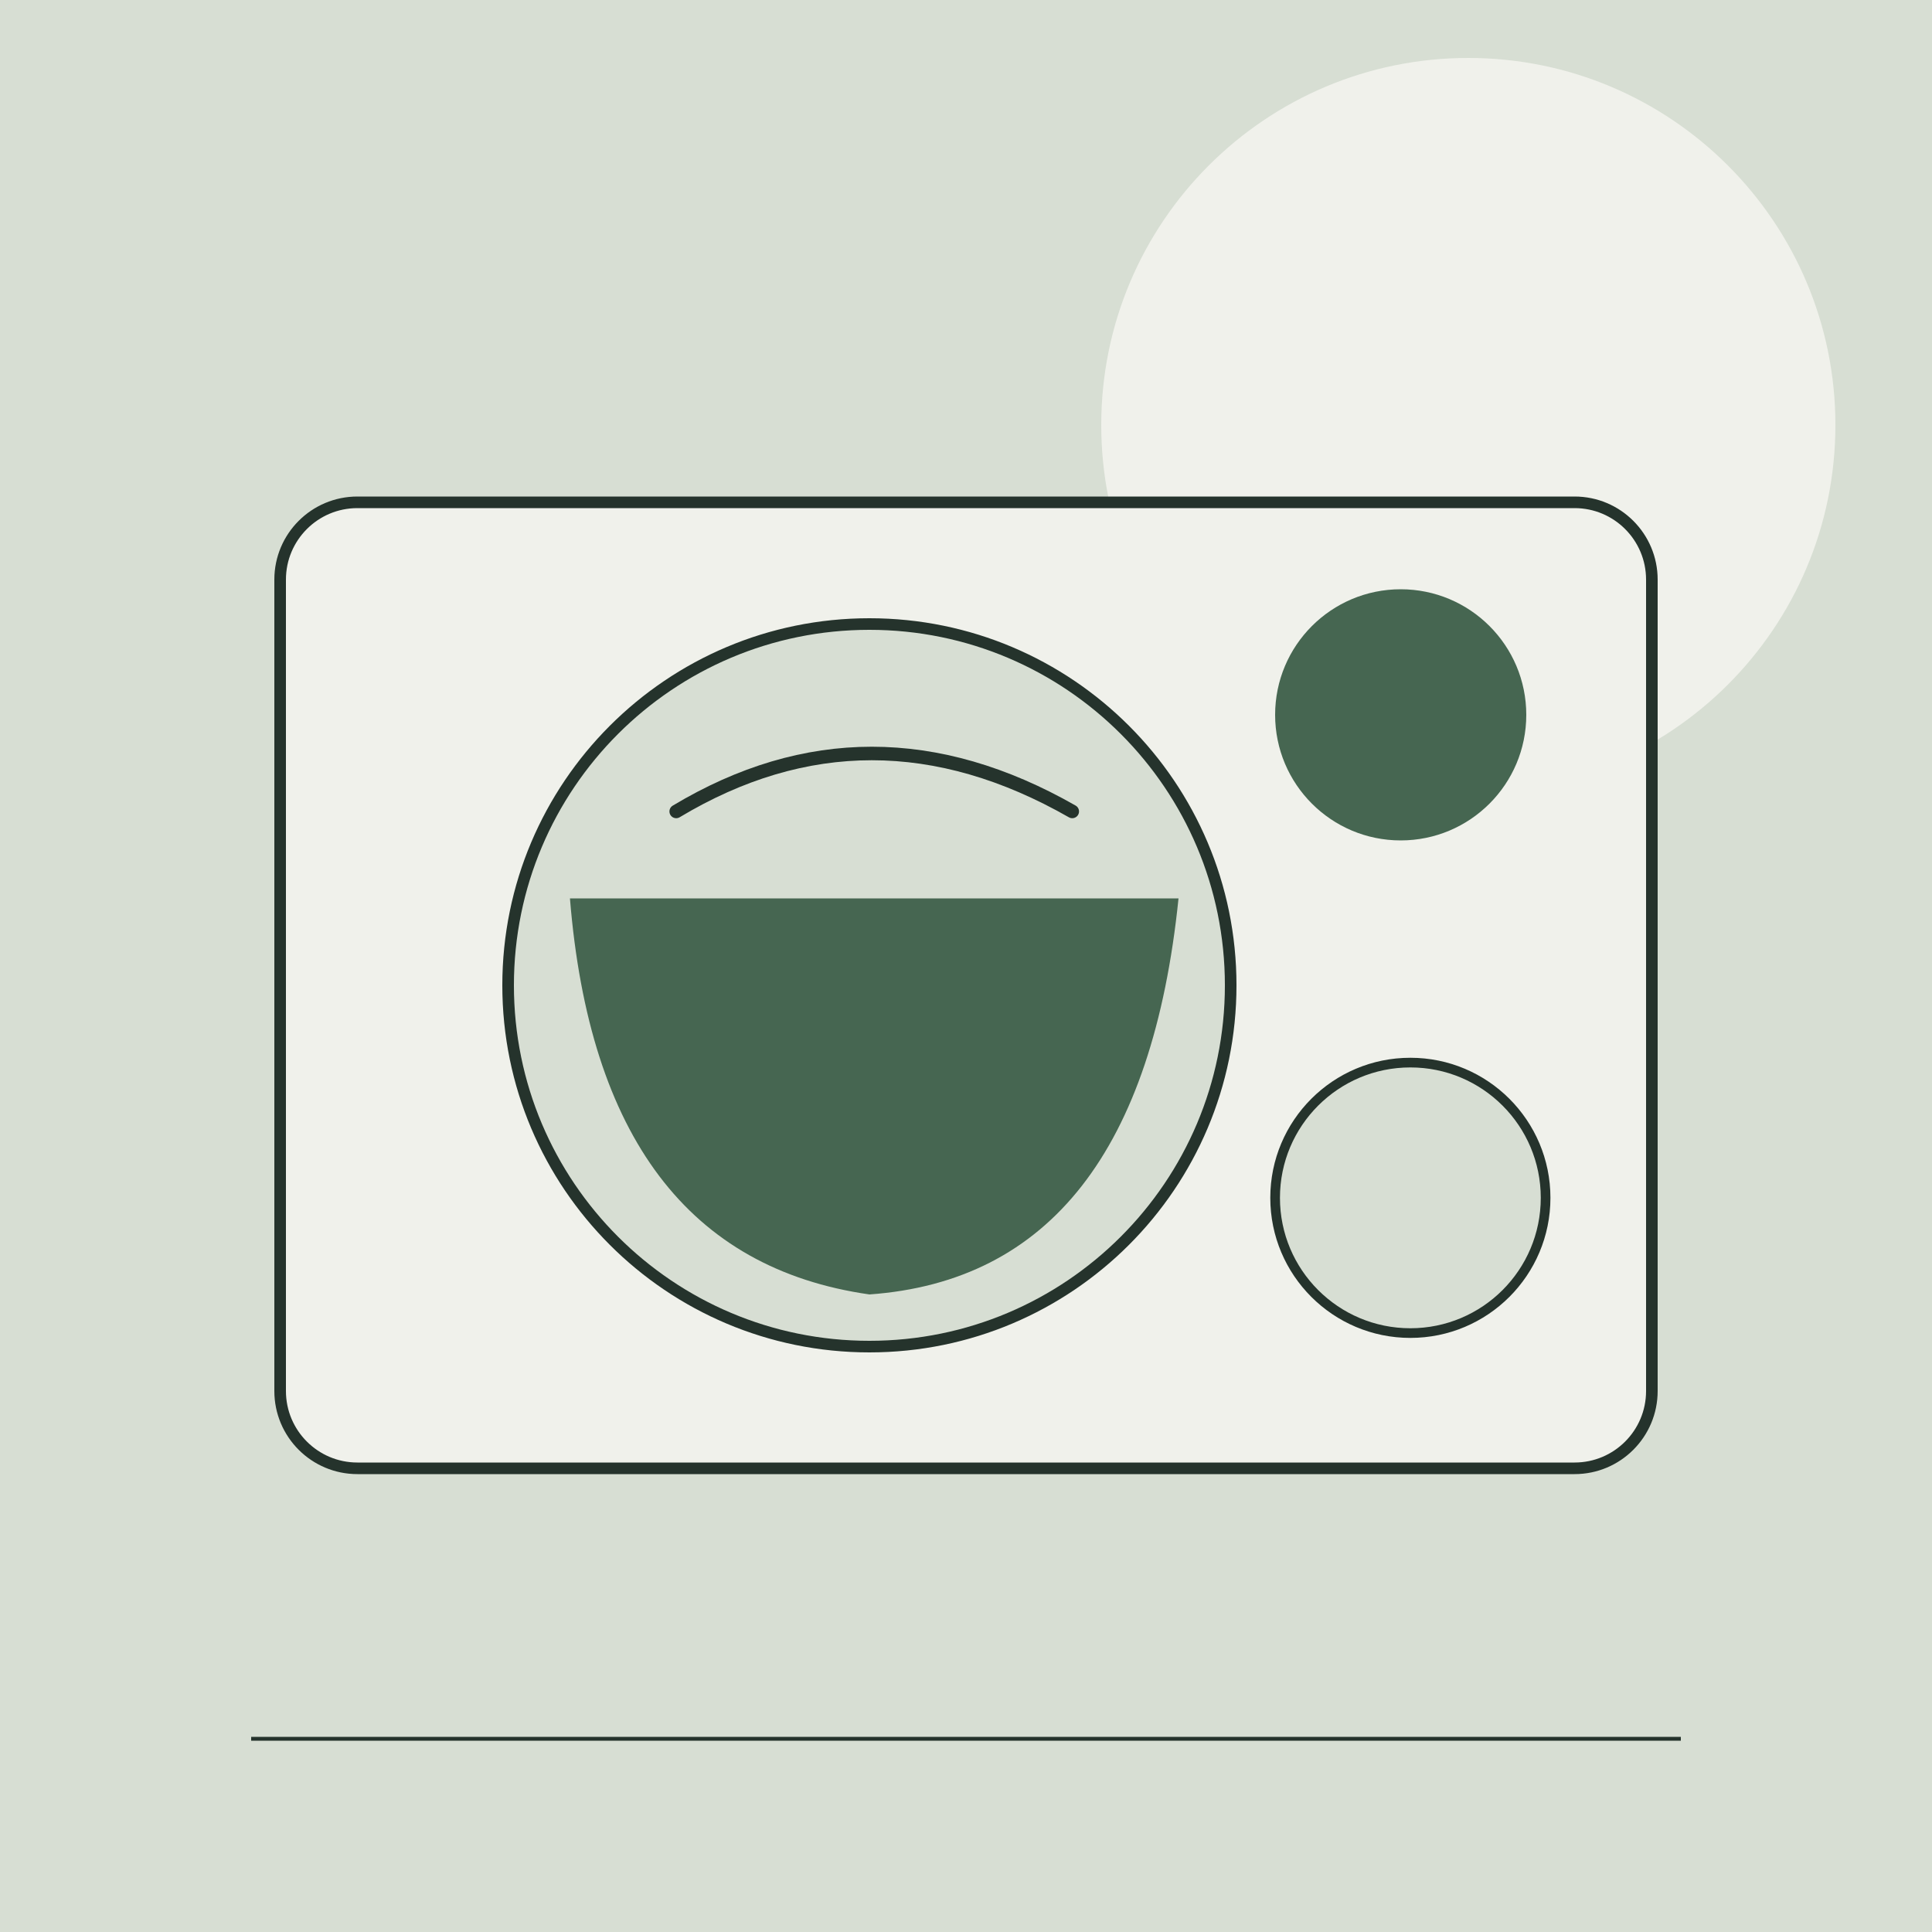
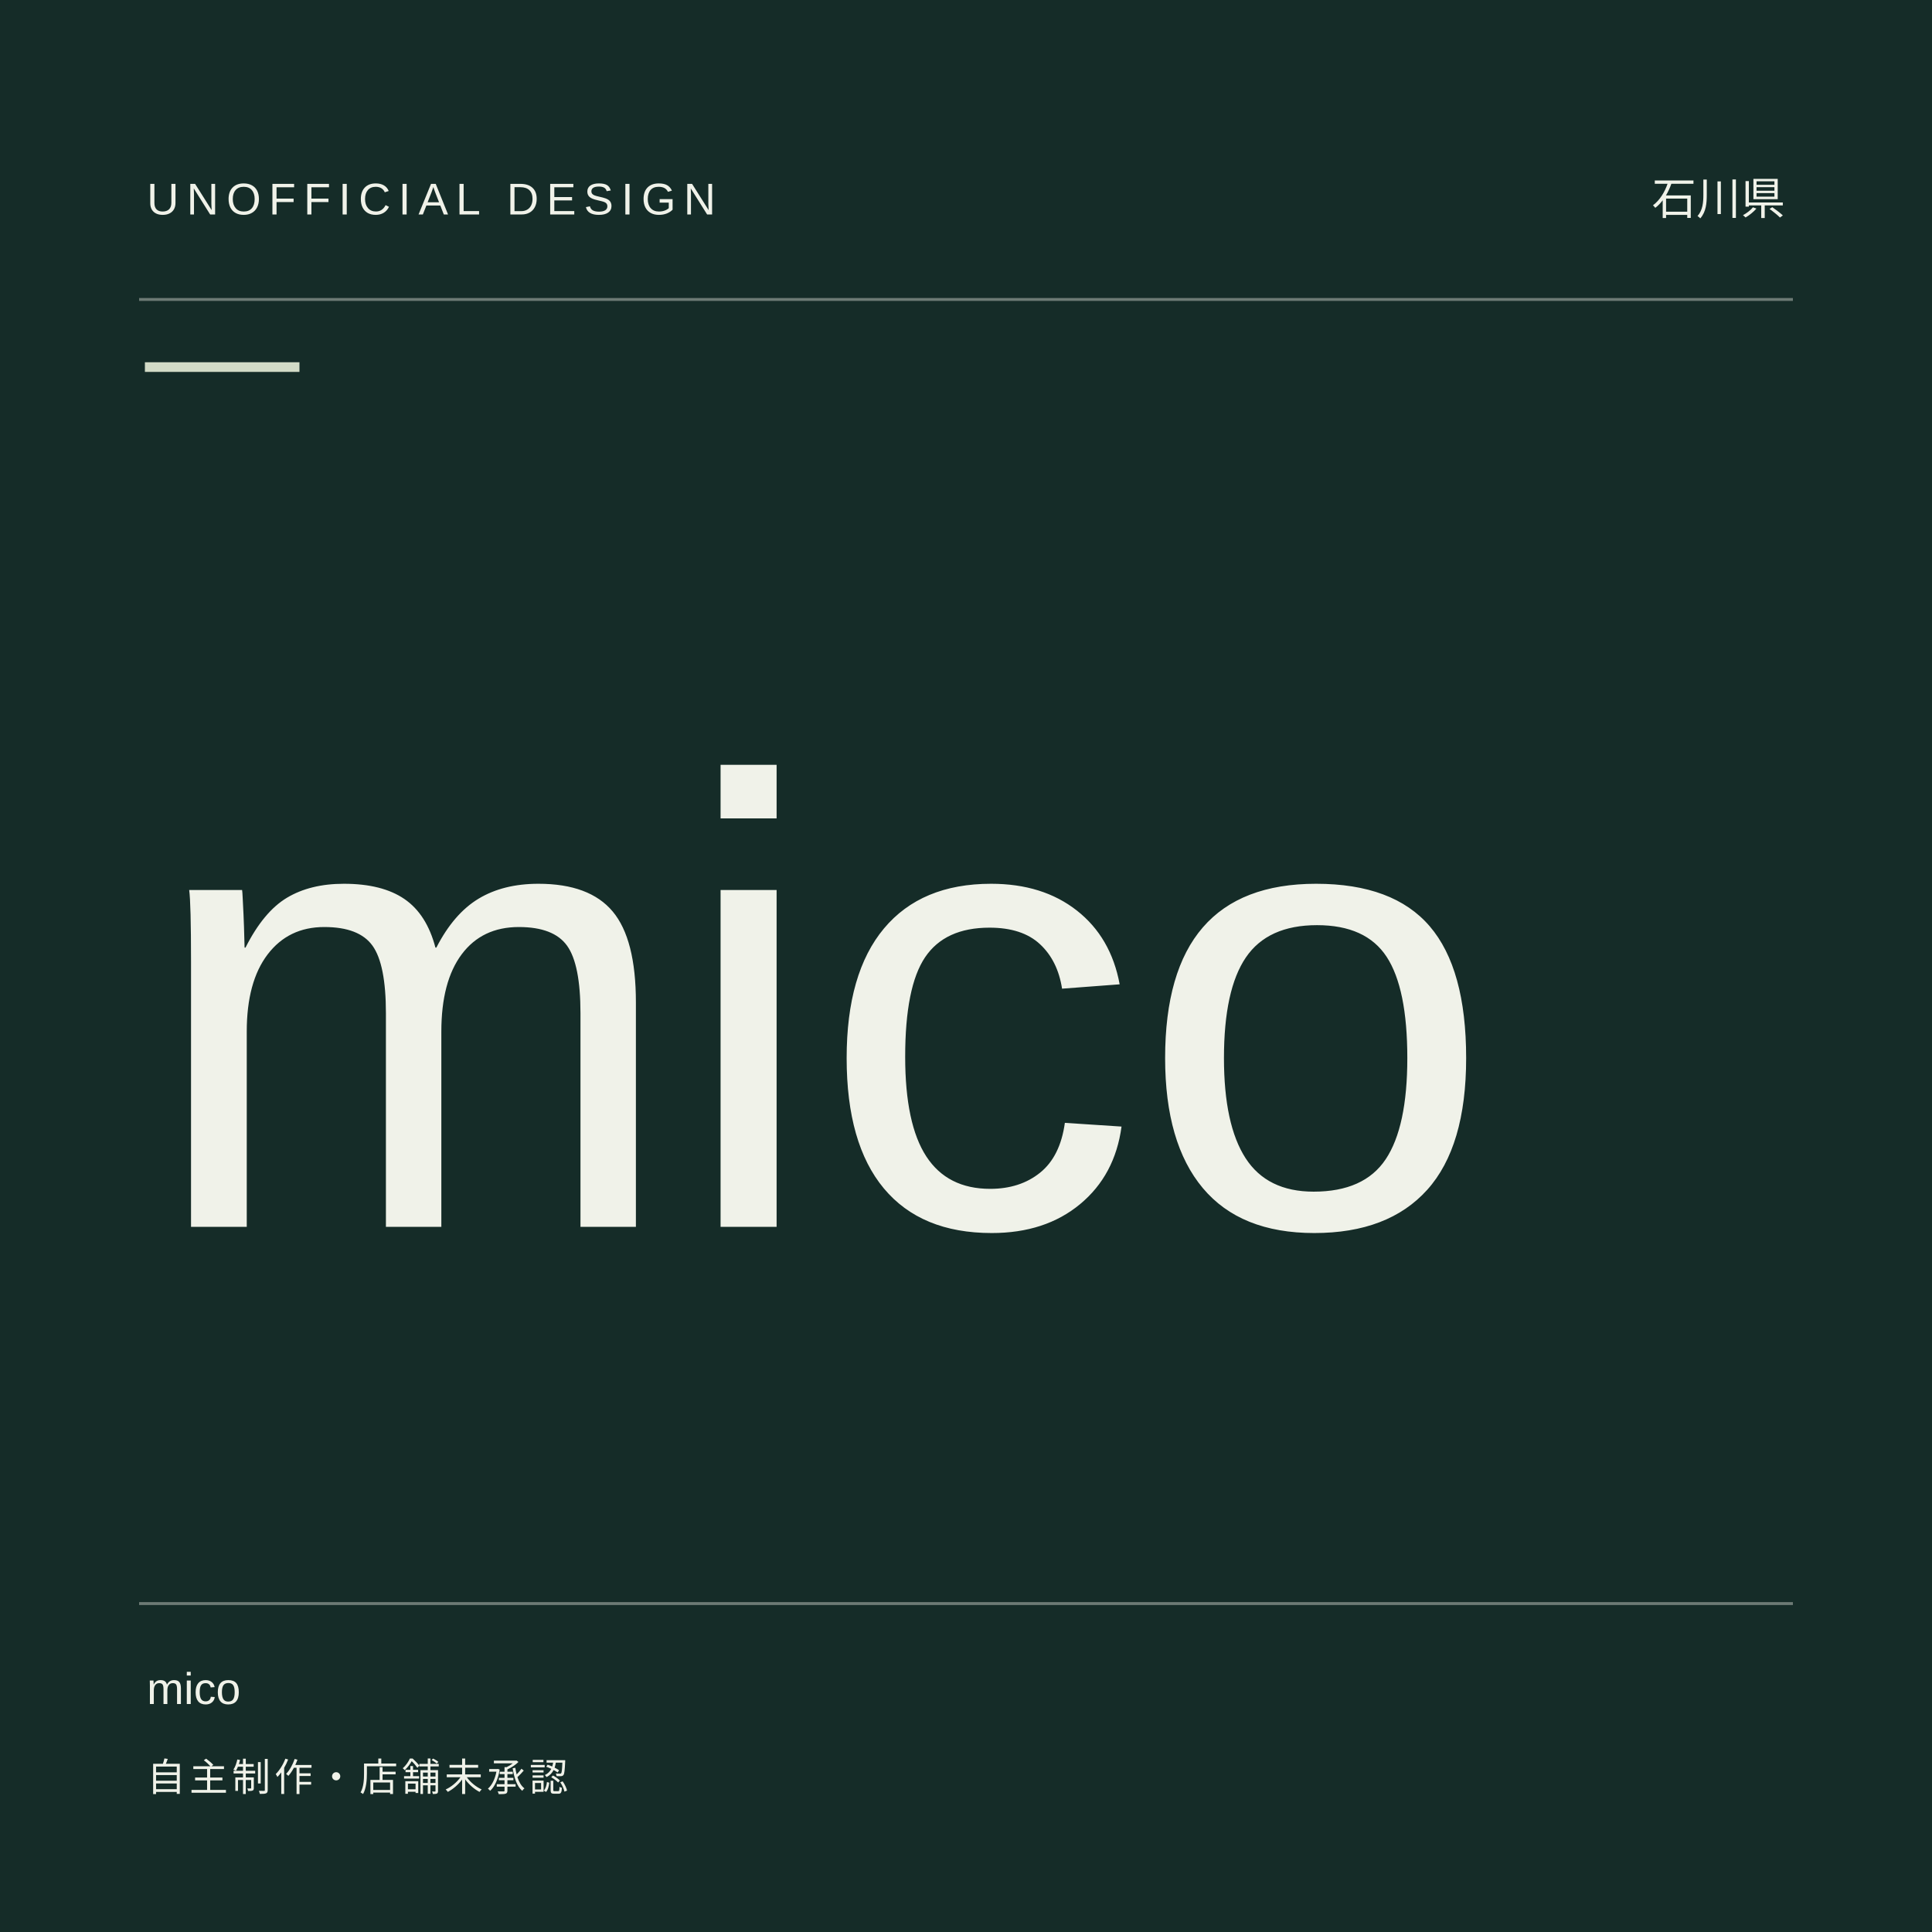
<svg xmlns="http://www.w3.org/2000/svg" width="1000" height="1000" viewBox="0 0 1000 1000" role="img" aria-labelledby="title desc">
-   <rect width="1000" height="1000" fill="#d7ded3" />
-   <circle cx="760" cy="220" r="190" fill="#f0f1eb" />
-   <rect x="145" y="260" width="710" height="500" rx="40" fill="#f0f1eb" stroke="#25332c" stroke-width="6" />
-   <circle cx="450" cy="510" r="187" fill="#d7ded3" stroke="#25332c" stroke-width="6" />
-   <circle cx="725" cy="370" r="65" fill="#466651" />
-   <circle cx="730" cy="620" r="70" fill="#d7ded3" stroke="#25332c" stroke-width="5" />
-   <path d="M295 465 H610 Q590 660 450 670 Q310 650 295 465" fill="#466651" />
-   <path d="M350 420 Q450 360 555 420" fill="none" stroke="#25332c" stroke-width="7" stroke-linecap="round" stroke-linejoin="round" />
-   <path d="M130 900 H870" stroke="#25332c" stroke-width="2" />
+   <rect width="1000" height="1000" fill="#152c28" />
+   <path d="M72 155H928 M72 830H928" fill="none" stroke="#f0f2e9" stroke-width="1.5" opacity="0.4" />
+   <text x="76" y="111" fill="#f0f2e9" font-family="Arial, Helvetica, sans-serif" font-size="23" letter-spacing="4">UNOFFICIAL DESIGN</text>
+   <text x="924" y="111" text-anchor="end" fill="#f0f2e9" font-family="Arial, Helvetica, sans-serif" font-size="23">石川県</text>
+   <path d="M75 190H155" stroke="#d2dbc7" stroke-width="5" />
+   <text x="76" y="635" fill="#f0f2e9" font-family="Arial, Helvetica, sans-serif" font-weight="400" font-style="normal" font-size="330" text-anchor="start" textLength="775" lengthAdjust="spacingAndGlyphs">mico</text>
+   <text x="76" y="882" fill="#f0f2e9" font-family="Arial, Helvetica, sans-serif" font-size="23" textLength="140" lengthAdjust="spacingAndGlyphs">mico</text>
+   <text x="76" y="927" fill="#f0f2e9" font-family="Arial, Helvetica, sans-serif" font-size="20" letter-spacing="2">自主制作・店舗未承認</text>
</svg>
